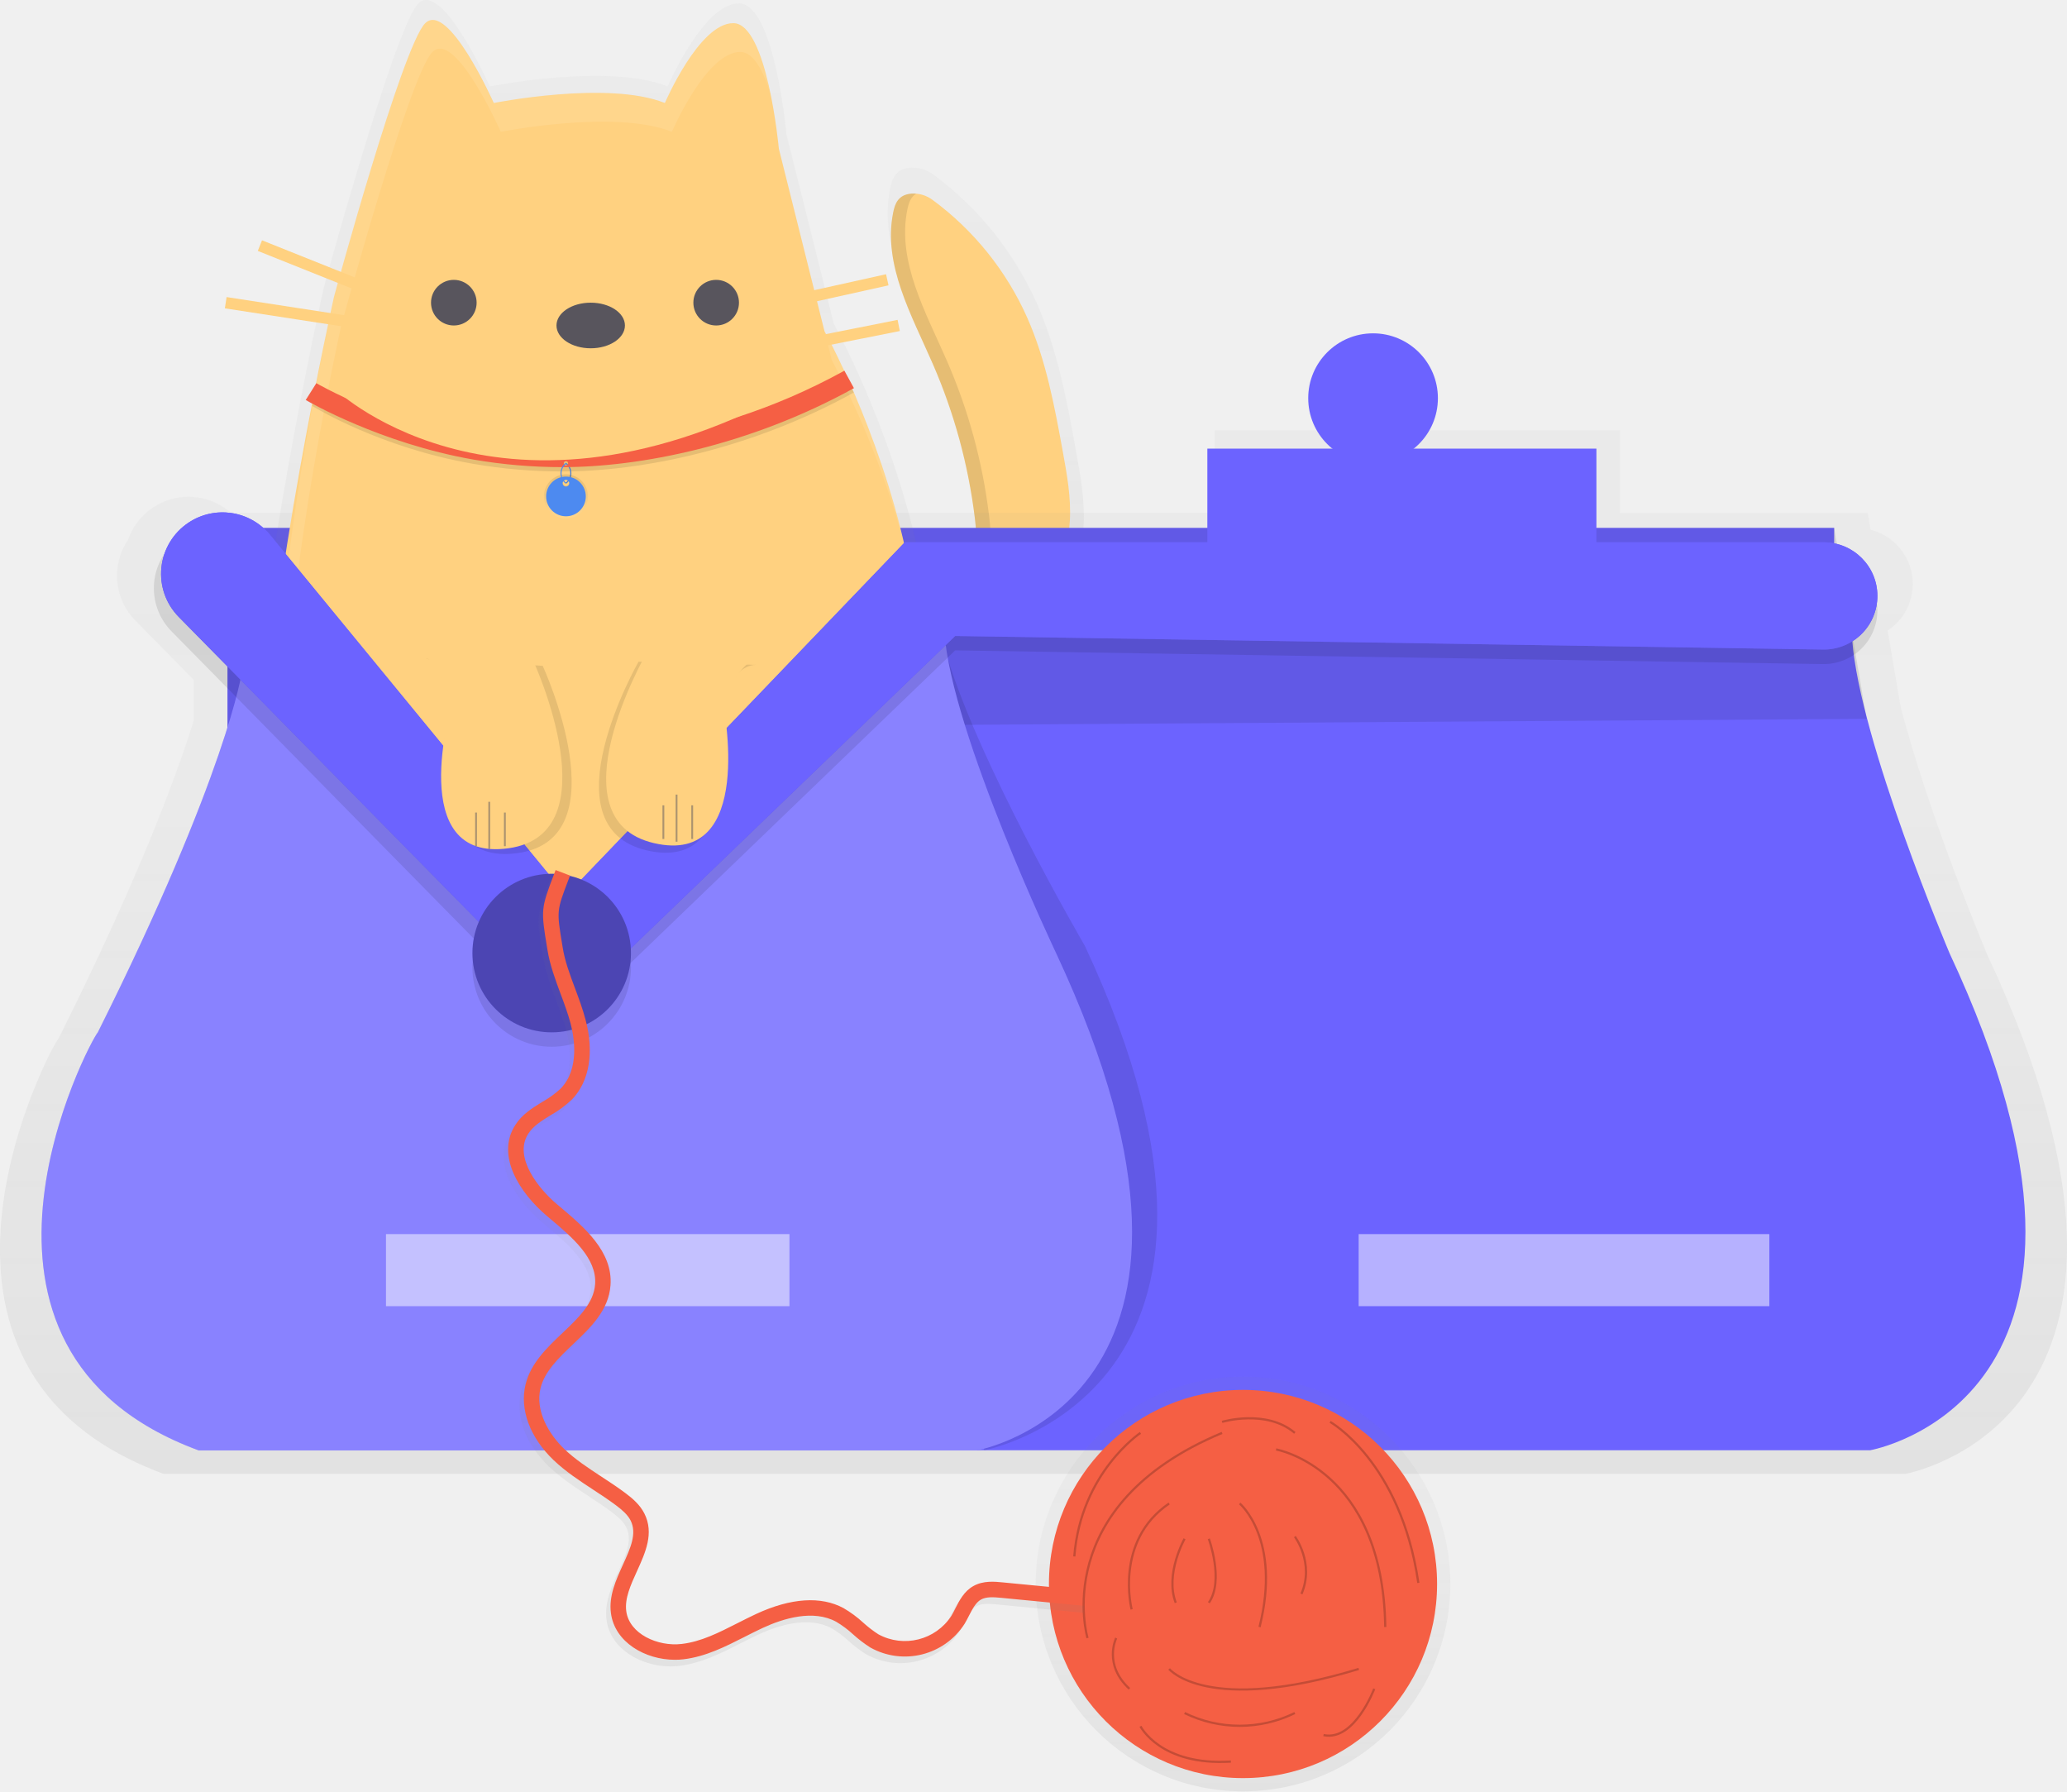
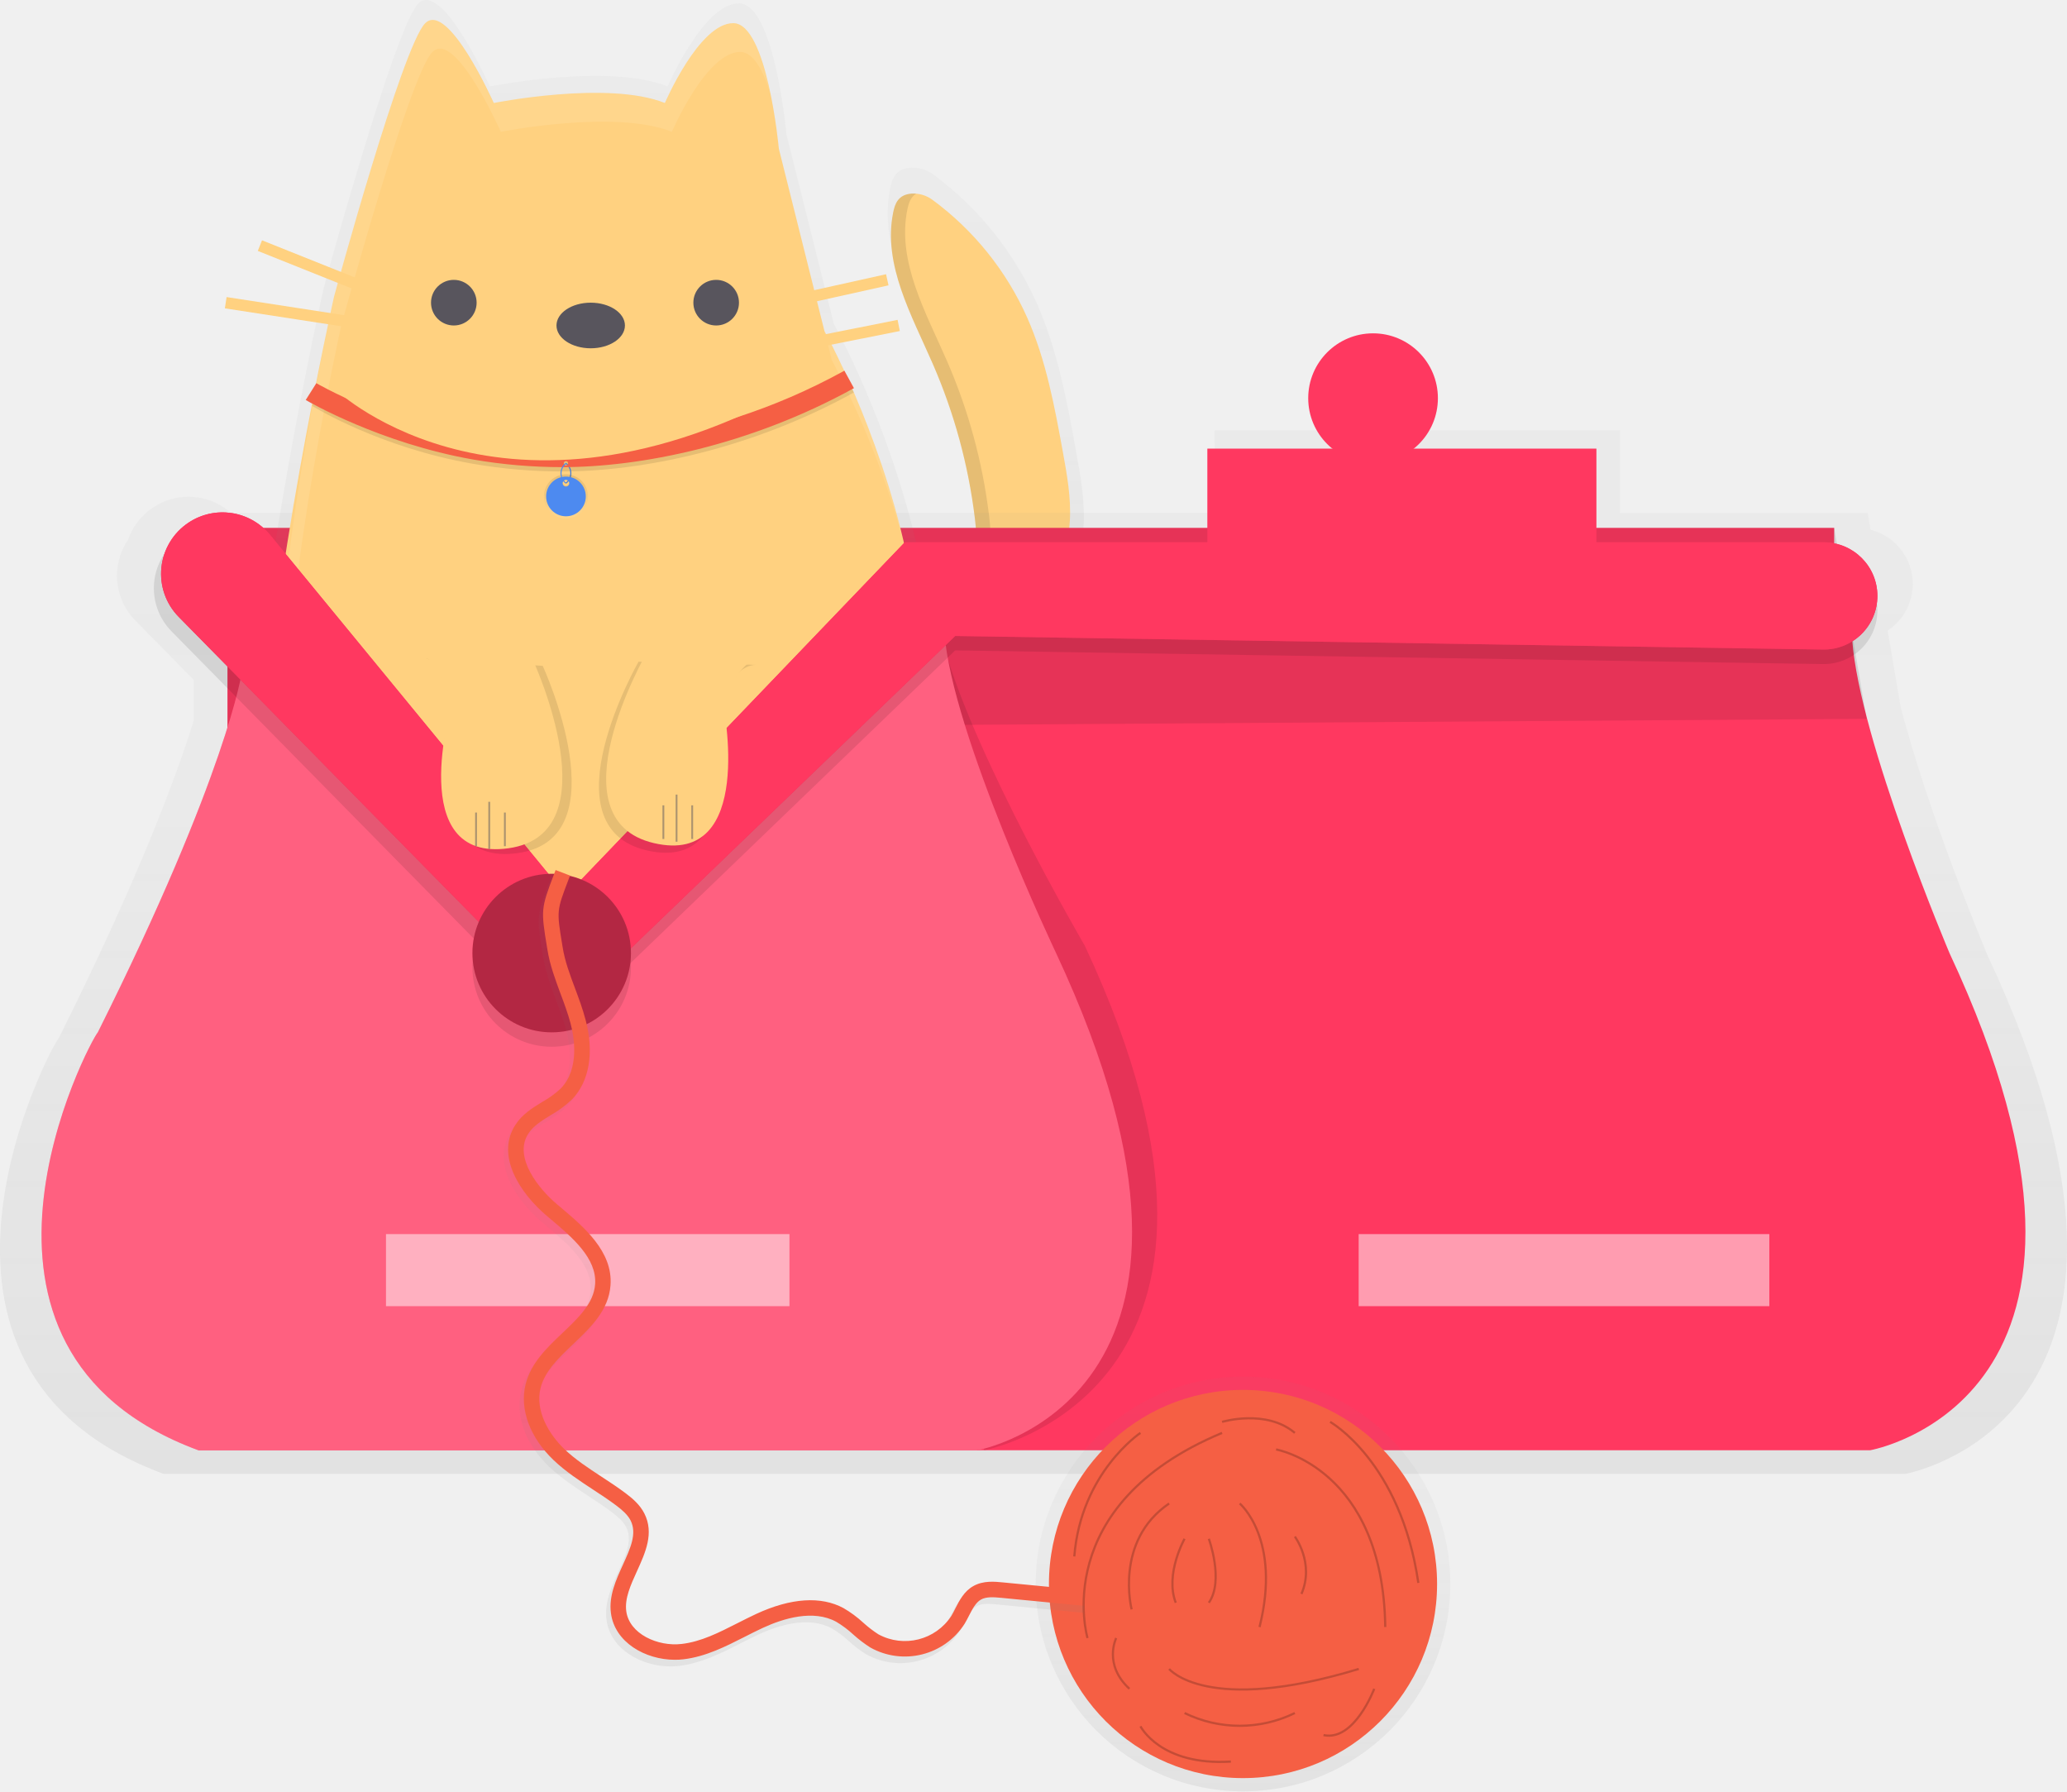
<svg xmlns="http://www.w3.org/2000/svg" xmlns:xlink="http://www.w3.org/1999/xlink" id="39a6c29f-fe67-4b70-b1d8-8cf786f1bfe7" data-name="Layer 1" width="937.26" height="812.12" viewBox="0 0 937.26 812.12">
  <defs>
    <linearGradient id="2e46f35f-56f4-430b-9d95-d68d73cfef1c" x1="550.61" y1="391.21" x2="550.61" y2="119.94" gradientUnits="userSpaceOnUse">
      <stop offset="0" stop-color="gray" stop-opacity="0.25" />
      <stop offset="0.54" stop-color="gray" stop-opacity="0.12" />
      <stop offset="1" stop-color="gray" stop-opacity="0.1" />
    </linearGradient>
    <linearGradient id="fdac7634-b642-40fa-8a43-085b572eede9" x1="600" y1="712.18" x2="600" y2="177.78" xlink:href="#2e46f35f-56f4-430b-9d95-d68d73cfef1c" />
    <linearGradient id="912b237e-fa3a-47c4-bbed-6d4e5065e09a" x1="400.37" y1="509.13" x2="400.37" y2="43.94" xlink:href="#2e46f35f-56f4-430b-9d95-d68d73cfef1c" />
    <linearGradient id="72464db5-fd84-4643-baf7-d68ae36fa109" x1="563.63" y1="812.12" x2="563.63" y2="624.12" xlink:href="#2e46f35f-56f4-430b-9d95-d68d73cfef1c" />
    <linearGradient id="2caddc49-1727-4c31-95e0-c0d7e82ae402" x1="491.42" y1="799.41" x2="491.42" y2="441.32" xlink:href="#2e46f35f-56f4-430b-9d95-d68d73cfef1c" />
    <linearGradient id="6764eae3-0569-4495-8bae-0afb3d7c8ccf" x1="388" y1="279" x2="388" y2="259" gradientUnits="userSpaceOnUse">
      <stop offset="0" stop-color="#fff" />
      <stop offset="1" />
    </linearGradient>
  </defs>
  <g opacity="0.5">
    <path d="M619.25,248.3c-4.14-22.71-8.35-45.66-17.71-66.76a146.63,146.63,0,0,0-46.91-58.4A15.78,15.78,0,0,0,544,120h0c-5.88.52-7.73,4.14-8.68,8-.11.45-.21.9-.3,1.35-2.34,11.52-.78,22.9,2.6,34.12,4.22,14,11.27,27.75,17.12,41.2a274.9,274.9,0,0,1,20.79,76.25c.43,3.49.77,7.06.86,10.62a61.91,61.91,0,0,1-.15,6.37A38.05,38.05,0,0,1,573.45,310q-.41,1-.89,1.88t-1,1.82c-3.59,5.87-9.21,10.16-14.7,14.32s-11.71,8.62-18.28,10.86l.22,0a26.37,26.37,0,0,1-9.52,1.57c-10.13-.31-20.93-8.48-31.13-6.56h-.06c-.38.07-.76.16-1.15.26-10.44,2.83-18.44,19.22-18.5,29.71,0,0,0,.06,0,.09q0,1.24.09,2.41c0,.28.07.55.1.82.06.52.11,1,.2,1.55.05.31.13.6.19.91s.19.9.31,1.33.19.6.28.91.26.81.4,1.2.24.59.36.87.32.74.5,1.1.29.56.44.83.38.69.59,1,.34.52.51.78.44.64.68.94.38.49.58.73.5.59.76.87.42.46.64.68.56.55.84.81.45.42.69.62.61.5.92.75.48.38.73.57.67.47,1,.69l.76.5c.36.23.73.44,1.1.65l.77.44c.41.22.82.42,1.24.62l.73.36c.6.27,1.21.53,1.82.78l.9.34c.47.17.94.35,1.42.51l1,.32,1.16.35,1.14.29,1.1.27,1.22.26,1.06.21,1.28.22,1,.16,1.33.17,1,.11,1.38.13,1,.07,1.42.08.91,0,1.48,0h.83l1.54,0,.73,0,1.63-.07.58,0,1.74-.13.33,0a57,57,0,0,0,14.45-3.18c14.76-5.59,27.27-15.83,38.87-26.54,23-21.24,44.71-47.59,46.55-78.84C623.36,270.92,621.31,259.55,619.25,248.3Z" transform="translate(-131.37 -43.94)" fill="url(#2e46f35f-56f4-430b-9d95-d68d73cfef1c)" />
  </g>
  <path d="M538.42,376.32c13.49-5.11,24.92-14.46,35.52-24.25,21-19.41,40.86-43.49,42.54-72,.61-10.43-1.27-20.83-3.14-31.1-3.78-20.75-7.63-41.72-16.18-61a134,134,0,0,0-42.87-53.36,14.41,14.41,0,0,0-9.7-2.88c-6,.53-7.42,4.6-8.21,8.5-4.81,23.66,8.38,46.69,18,68.82a251.22,251.22,0,0,1,19,69.68c1.25,10.19,1.69,21.22-3.67,30-3.28,5.36-8.42,9.29-13.43,13.08-7.5,5.68-15.81,11.62-25.21,11.34-9.63-.29-19.91-8.35-29.55-5.74s-16.85,17.56-16.91,27.15C484.47,380.43,520.36,383.16,538.42,376.32Z" transform="translate(-131.37 -43.94)" fill="#ffd180" />
  <g opacity="0.1">
    <path d="M569.73,308.66c-3.28,5.36-8.42,9.29-13.43,13.08s-10.7,7.88-16.7,9.92c8.54-.57,16.17-6,23.11-11.23,5-3.79,10.15-7.72,13.43-13.08,5.36-8.76,4.92-19.79,3.67-30a251.2,251.2,0,0,0-19-69.68c-9.64-22.13-22.83-45.17-18-68.82.56-2.74,1.46-5.54,4-7.16a12.89,12.89,0,0,0-2.2,0c-6,.53-7.42,4.6-8.21,8.5-4.81,23.66,8.38,46.69,18,68.82a251.2,251.2,0,0,1,19,69.68C574.65,288.87,575.09,299.9,569.73,308.66Z" transform="translate(-131.37 -43.94)" />
    <path d="M491,353.17c.05-8.86,6.31-22.3,14.79-26.33a15.51,15.51,0,0,0-4.28.5c-9.54,2.58-16.85,17.56-16.91,27.15-.15,24.21,31.06,28.21,49.91,23.08C515.79,380.29,490.9,374.8,491,353.17Z" transform="translate(-131.37 -43.94)" />
  </g>
  <g opacity="0.5">
    <path d="M1032.73,477.32S1005.86,413.91,993.12,364l-5.8-34.18a25.3,25.3,0,0,0,11.38-21.14h0a25.34,25.34,0,0,0-19.14-24.56l-1.29-7.57H865.94V239H682.13v37.44H518.75V232.24H456.3a30.63,30.63,0,1,0-38.49,0H324.73v44.25h-88.6A29,29,0,0,0,200.76,274h0a28.8,28.8,0,0,0-11.32,14.64,29,29,0,0,0,3.33,36.66l26.44,26.87v18.55c-8.06,25.81-25.25,72-61.27,144-3.4,3.4-81.69,149.77,47.65,197.42H995.29S1131.44,688.35,1032.73,477.32Z" transform="translate(-131.37 -43.94)" fill="url(#fdac7634-b642-40fa-8a43-085b572eede9)" />
  </g>
  <rect x="204.43" y="196.85" width="186.22" height="53.91" opacity="0.1" />
-   <rect x="204.43" y="196.85" width="186.22" height="49.01" fill="#6c63ff" />
-   <circle cx="312.24" cy="173.98" r="29.4" fill="#6c63ff" />
-   <rect x="139.09" y="294.86" width="352.84" height="189.49" fill="#6c63ff" />
+   <rect x="204.43" y="196.85" width="186.22" height="49.01" fill="#ff3860" />
+   <circle cx="312.24" cy="173.98" r="29.4" fill="#ff3860" />
+   <rect x="139.09" y="294.86" width="352.84" height="189.49" fill="#ff3860" />
  <rect x="139.09" y="294.86" width="352.84" height="189.49" opacity="0.5" />
-   <path d="M1015.33,476c94.74,202.55-35.94,225.42-35.94,225.42H574.29l-9.8-369.17,406.74,1.63c3.27,45.74,44.1,142.11,44.1,142.11" transform="translate(-131.37 -43.94)" fill="#6c63ff" />
-   <rect x="103.15" y="239.32" width="728.54" height="91.48" fill="#6c63ff" />
+   <path d="M1015.33,476c94.74,202.55-35.94,225.42-35.94,225.42H574.29l-9.8-369.17,406.74,1.63c3.27,45.74,44.1,142.11,44.1,142.11" transform="translate(-131.37 -43.94)" fill="#ff3860" />
+   <rect x="103.15" y="239.32" width="728.54" height="91.48" fill="#ff3860" />
  <polygon points="846.39 325.9 103.15 330.8 103.15 239.32 831.69 239.32 846.39 325.9" opacity="0.1" />
  <path d="M623.29,472.75s-50.37-86.28-63.71-135.58l18,364.27S718,675.3,623.29,472.75Z" transform="translate(-131.37 -43.94)" opacity="0.1" />
  <g opacity="0.5">
    <path d="M353.44,83.16s53.8-10.76,80.7,0c0,0,16.14-37.66,32.28-37.66s21.52,59.18,21.52,59.18l21.52,86.09s102.23,182.93,0,279.78-263.64-10.76-263.64-80.7,32.28-215.21,32.28-215.21,32.28-118.37,43-129.13S353.44,83.16,353.44,83.16Z" transform="translate(-131.37 -43.94)" fill="url(#912b237e-fa3a-47c4-bbed-6d4e5065e09a)" />
  </g>
  <path d="M355.26,90.64s51.72-10.34,77.58,0c0,0,15.52-36.2,31-36.2s20.69,56.89,20.69,56.89l20.69,82.75s98.27,175.85,0,269-253.43-10.34-253.43-77.58,31-206.89,31-206.89,31-113.79,41.38-124.13S355.26,90.64,355.26,90.64Z" transform="translate(-131.37 -43.94)" fill="#ffd180" />
-   <path d="M241.05,348.6S234.52,394.34,175.71,512c-3.27,3.27-78.41,143.75,45.74,189.49H574.29S705,678.57,610.22,476c0,0-47.37-99.64-50.64-145.38L384.8,492.35Z" transform="translate(-131.37 -43.94)" fill="#6c63ff" />
+   <path d="M241.05,348.6S234.52,394.34,175.71,512c-3.27,3.27-78.41,143.75,45.74,189.49H574.29S705,678.57,610.22,476c0,0-47.37-99.64-50.64-145.38L384.8,492.35Z" transform="translate(-131.37 -43.94)" fill="#ff3860" />
  <g opacity="0.1">
    <path d="M541.43,290.75a409.09,409.09,0,0,0-36.19-96.66l3.27,13.07A408.92,408.92,0,0,1,541.43,290.75Z" transform="translate(-131.37 -43.94)" fill="#fff" />
    <path d="M261.08,371.52c0-67.24,25-179.89,25-179.89s31-113.79,41.38-124.13,31,36.21,31,36.21,51.72-10.34,77.58,0c0,0,15.52-36.21,31-36.21,6,0,10.48,8.58,13.69,19.07-3.15-15.34-8.52-32.14-17-32.14-15.52,0-31,36.21-31,36.21-25.86-10.34-77.58,0-77.58,0s-20.69-46.55-31-36.21-41.38,124.13-41.38,124.13-25,112.65-25,179.89C257.81,364.53,261.08,373.45,261.08,371.52Z" transform="translate(-131.37 -43.94)" fill="#fff" />
  </g>
  <path d="M241.05,348.6S234.52,394.34,175.71,512c-3.27,3.27-78.41,143.75,45.74,189.49H574.29S705,678.57,610.22,476c0,0-47.37-99.64-50.64-145.38L384.8,492.35Z" transform="translate(-131.37 -43.94)" fill="#fff" opacity="0.2" />
-   <path d="M388.07,449.88,541.62,289.8H958.35a24.31,24.31,0,0,1,24.31,24.31h0A24.31,24.31,0,0,1,958,338.42l-393.49-6.15L388.07,502.15Z" transform="translate(-131.37 -43.94)" fill="#6c63ff" />
-   <path d="M253.78,286.4,388.07,449.88v52.27L212.41,323.62a27.85,27.85,0,0,1,4.4-42.71h0A27.85,27.85,0,0,1,253.78,286.4Z" transform="translate(-131.37 -43.94)" fill="#6c63ff" />
+   <path d="M388.07,449.88,541.62,289.8H958.35a24.31,24.31,0,0,1,24.31,24.31h0A24.31,24.31,0,0,1,958,338.42l-393.49-6.15L388.07,502.15Z" transform="translate(-131.37 -43.94)" fill="#ff3860" />
+   <path d="M253.78,286.4,388.07,449.88v52.27L212.41,323.62a27.85,27.85,0,0,1,4.4-42.71h0A27.85,27.85,0,0,1,253.78,286.4Z" transform="translate(-131.37 -43.94)" fill="#ff3860" />
  <path d="M388.07,456.41,541.62,296.33H958.35a24.31,24.31,0,0,1,24.31,24.31h0A24.31,24.31,0,0,1,958,345L564.49,338.8,388.07,508.69Z" transform="translate(-131.37 -43.94)" opacity="0.1" />
-   <path d="M388.07,449.88,541.62,289.8H958.35a24.31,24.31,0,0,1,24.31,24.31h0A24.31,24.31,0,0,1,958,338.42l-393.49-6.15L388.07,502.15Z" transform="translate(-131.37 -43.94)" fill="#6c63ff" />
+   <path d="M388.07,449.88,541.62,289.8H958.35a24.31,24.31,0,0,1,24.31,24.31h0A24.31,24.31,0,0,1,958,338.42l-393.49-6.15L388.07,502.15Z" transform="translate(-131.37 -43.94)" fill="#ff3860" />
  <path d="M250.52,292.94,384.8,456.41v52.27L209.14,330.15a27.85,27.85,0,0,1,4.4-42.71h0A27.85,27.85,0,0,1,250.52,292.94Z" transform="translate(-131.37 -43.94)" opacity="0.1" />
-   <path d="M253.78,286.4,388.07,449.88v52.27L212.41,323.62a27.85,27.85,0,0,1,4.4-42.71h0A27.85,27.85,0,0,1,253.78,286.4Z" transform="translate(-131.37 -43.94)" fill="#6c63ff" />
+   <path d="M253.78,286.4,388.07,449.88v52.27L212.41,323.62a27.85,27.85,0,0,1,4.4-42.71h0A27.85,27.85,0,0,1,253.78,286.4Z" transform="translate(-131.37 -43.94)" fill="#ff3860" />
  <rect x="175.02" y="559.49" width="182.95" height="32.67" fill="#fff" opacity="0.5" />
  <rect x="616.07" y="559.49" width="186.22" height="32.67" fill="#fff" opacity="0.5" />
-   <rect x="547.46" y="203.39" width="176.42" height="62.07" fill="#6c63ff" />
-   <circle cx="622.6" cy="180.52" r="29.4" fill="#6c63ff" />
+   <rect x="547.46" y="203.39" width="176.42" height="62.07" fill="#ff3860" />
+   <circle cx="622.6" cy="180.52" r="29.4" fill="#ff3860" />
  <circle cx="250.16" cy="438.61" r="35.94" opacity="0.1" />
-   <circle cx="250.16" cy="432.08" r="35.94" fill="#6c63ff" />
+   <circle cx="250.16" cy="432.08" r="35.94" fill="#ff3860" />
  <circle cx="250.16" cy="432.08" r="35.94" opacity="0.3" />
  <circle cx="324.74" cy="137.22" r="10.34" fill="#58555d" />
  <circle cx="205.78" cy="137.22" r="10.34" fill="#58555d" />
  <ellipse cx="267.85" cy="147.56" rx="15.52" ry="10.34" fill="#58555d" />
  <rect x="486.58" y="173.4" width="47.68" height="5.17" transform="translate(-157.38 70.86) rotate(-12.52)" fill="#ffd180" />
  <rect x="486.63" y="194.09" width="52.75" height="5.17" transform="translate(-159.91 60.07) rotate(-11.27)" fill="#ffd180" />
  <rect x="272.5" y="137.79" width="5.17" height="55.71" transform="translate(-112.24 315.6) rotate(-68.2)" fill="#ffd180" />
  <rect x="264.74" y="152.31" width="5.17" height="68.03" transform="translate(-88.85 378.28) rotate(-81.25)" fill="#ffd180" />
  <path d="M377.46,345.81s36,78.21-11.25,84.87-25.67-65.5-25.67-65.5-4.72-21.43-16.23-22.64" transform="translate(-131.37 -43.94)" opacity="0.1" />
  <path d="M420.92,343.92s-42.76,74.71,3.68,85.54,31.38-63,31.38-63,6.61-20.93,18.17-21.11" transform="translate(-131.37 -43.94)" opacity="0.1" />
  <path d="M373.23,343.63s36,78.21-11.25,84.87S336.3,363,336.3,363s-4.72-21.43-16.23-22.64" transform="translate(-131.37 -43.94)" fill="#ffd180" />
  <path d="M424.19,340.63s-42.76,74.71,3.68,85.54,31.38-63,31.38-63,6.61-20.93,18.17-21.11" transform="translate(-131.37 -43.94)" fill="#ffd180" />
  <rect x="215.45" y="368.37" width="0.82" height="15.26" fill="#58555d" opacity="0.5" />
  <rect x="228.52" y="368.37" width="0.82" height="15.26" fill="#58555d" opacity="0.5" />
  <rect x="221.43" y="363.5" width="0.82" height="21.36" fill="#58555d" opacity="0.5" />
  <rect x="300.39" y="365.1" width="0.82" height="15.26" fill="#58555d" opacity="0.5" />
  <rect x="313.46" y="365.1" width="0.82" height="15.26" fill="#58555d" opacity="0.5" />
  <rect x="306.37" y="360.23" width="0.82" height="21.36" fill="#58555d" opacity="0.5" />
  <g opacity="0.5">
    <circle cx="563.63" cy="718.12" r="94" fill="url(#72464db5-fd84-4643-baf7-d68ae36fa109)" />
  </g>
  <circle cx="563.63" cy="718.12" r="88" fill="#f55f44" />
  <g opacity="0.5">
    <path d="M435.38,799.41c-13.34,0-27.31-7.86-29-21.23-1-7.72,2.29-14.9,5.44-21.84,3.46-7.61,6.45-14.18,3.49-20.07-1.35-2.68-3.93-4.85-6.51-6.8-3.37-2.53-7-4.92-10.54-7.23-6.09-4-12.39-8.12-17.86-13.33-10.74-10.25-15.49-23.08-12.72-34.32,2.4-9.71,9.72-16.67,16.8-23.39,7.26-6.9,14.12-13.41,14.74-22.07.84-11.78-10.44-21.29-20.39-29.68l-1.55-1.31C365.14,587.86,354.1,570.92,363,557c3.09-4.87,7.78-7.75,12.32-10.54a42,42,0,0,0,8.4-6.12c8.63-9,5.92-23.58,4.36-29.46-1.19-4.46-2.87-9-4.49-13.31-2.39-6.43-4.87-13.07-6-20.1l-.19-1.15c-2.79-16.93-2.73-17.55,3.17-33l.74-1.93,6.54,2.49-.74,1.94c-5.34,14-5.34,14-2.8,29.41l.19,1.16c1,6.36,3.29,12.4,5.68,18.8,1.68,4.5,3.41,9.16,4.69,14,4,14.84,1.74,28-6.08,36.12a47.81,47.81,0,0,1-9.77,7.23c-4,2.48-7.85,4.83-10.08,8.33C362,571.57,373.75,586,381.8,592.79l1.54,1.3c10.67,9,24,20.19,22.86,35.53-.81,11.37-9,19.14-16.9,26.65-6.64,6.31-12.92,12.27-14.83,20-2.55,10.33,3.89,21,10.76,27.58,5,4.77,10.76,8.54,16.86,12.54,3.62,2.37,7.36,4.82,10.92,7.49,3.27,2.46,6.56,5.28,8.56,9.25,4.47,8.88.48,17.64-3.37,26.11-2.88,6.33-5.6,12.31-4.87,18.06,1.32,10.39,14.28,16.21,25.09,14.94,8.84-1,16.91-5.14,25.45-9.47,2.76-1.4,5.62-2.85,8.48-4.18,15.63-7.23,29.29-8.13,39.51-2.6a51.7,51.7,0,0,1,8.94,6.6,52.21,52.21,0,0,0,6.84,5.26,25.16,25.16,0,0,0,33.11-8.32c.61-1,1.17-2.12,1.76-3.29,1.89-3.71,4-7.91,8.27-10.28,4.45-2.49,9.61-2,13.38-1.62l39,3.77-.68,7-39-3.77c-3.7-.36-6.94-.55-9.29.77s-3.88,4.26-5.46,7.35c-.62,1.21-1.26,2.47-2,3.69A32.14,32.14,0,0,1,524,793.85a58.22,58.22,0,0,1-7.78-5.94,45.74,45.74,0,0,0-7.71-5.75c-10.36-5.61-23.8-1.58-33.24,2.79-2.75,1.27-5.55,2.69-8.25,4.07-8.71,4.42-17.71,9-27.8,10.18A32.84,32.84,0,0,1,435.38,799.41Z" transform="translate(-131.37 -43.94)" fill="url(#2caddc49-1727-4c31-95e0-c0d7e82ae402)" />
  </g>
  <path d="M437.38,796.41c-13.34,0-27.31-7.86-29-21.23-1-7.72,2.29-14.9,5.44-21.84,3.46-7.61,6.45-14.18,3.49-20.07-1.35-2.68-3.93-4.85-6.51-6.8-3.37-2.53-7-4.92-10.54-7.23-6.09-4-12.39-8.12-17.86-13.33-10.74-10.25-15.49-23.08-12.72-34.32,2.4-9.71,9.72-16.67,16.8-23.39,7.26-6.9,14.12-13.41,14.74-22.07.84-11.78-10.44-21.29-20.39-29.68l-1.55-1.31C367.14,584.86,356.1,567.92,365,554c3.09-4.87,7.78-7.75,12.32-10.54a42,42,0,0,0,8.4-6.12c8.63-9,5.92-23.58,4.36-29.46-1.19-4.46-2.87-9-4.49-13.31-2.39-6.43-4.87-13.07-6-20.1l-.19-1.15c-2.79-16.93-2.73-17.55,3.17-33l.74-1.93,6.54,2.49-.74,1.94c-5.34,14-5.34,14-2.8,29.41l.19,1.16c1,6.36,3.29,12.4,5.68,18.8,1.68,4.5,3.41,9.16,4.69,14,4,14.84,1.74,28-6.08,36.12a47.81,47.81,0,0,1-9.77,7.23c-4,2.48-7.85,4.83-10.08,8.33C364,568.57,375.75,583,383.8,589.79l1.54,1.3c10.67,9,24,20.19,22.86,35.53-.81,11.37-9,19.14-16.9,26.65-6.64,6.31-12.92,12.27-14.83,20-2.55,10.33,3.89,21,10.76,27.58,5,4.77,10.76,8.54,16.86,12.54,3.62,2.37,7.36,4.82,10.92,7.49,3.27,2.46,6.56,5.28,8.56,9.25,4.47,8.88.48,17.64-3.37,26.11-2.88,6.33-5.6,12.31-4.87,18.06,1.32,10.39,14.28,16.21,25.09,14.94,8.84-1,16.91-5.14,25.45-9.47,2.76-1.4,5.62-2.85,8.48-4.18,15.63-7.23,29.29-8.13,39.51-2.6a51.7,51.7,0,0,1,8.94,6.6,52.21,52.21,0,0,0,6.84,5.26,25.16,25.16,0,0,0,33.11-8.32c.61-1,1.17-2.12,1.76-3.29,1.89-3.71,4-7.91,8.27-10.28,4.45-2.49,9.61-2,13.38-1.62l39,3.77-.68,7-39-3.77c-3.7-.36-6.94-.55-9.29.77s-3.88,4.26-5.46,7.35c-.62,1.21-1.26,2.47-2,3.69A32.14,32.14,0,0,1,526,790.85a58.22,58.22,0,0,1-7.78-5.94,45.74,45.74,0,0,0-7.71-5.75c-10.36-5.61-23.8-1.58-33.24,2.79-2.75,1.27-5.55,2.69-8.25,4.07-8.71,4.42-17.71,9-27.8,10.18A32.84,32.84,0,0,1,437.38,796.41Z" transform="translate(-131.37 -43.94)" fill="#f55f44" />
  <path d="M710,701.06s48.5,8.5,49.5,80.5" transform="translate(-131.37 -43.94)" fill="none" stroke="#000" stroke-miterlimit="10" opacity="0.2" />
  <path d="M624.5,786.56s-18-60,61-93" transform="translate(-131.37 -43.94)" fill="none" stroke="#000" stroke-miterlimit="10" opacity="0.2" />
  <path d="M644.5,773.56s-8-31,17-48" transform="translate(-131.37 -43.94)" fill="none" stroke="#000" stroke-miterlimit="10" opacity="0.2" />
  <path d="M693.5,725.56s19,16,9,56" transform="translate(-131.37 -43.94)" fill="none" stroke="#000" stroke-miterlimit="10" opacity="0.2" />
  <path d="M734.5,688.56s32,18,40,73" transform="translate(-131.37 -43.94)" fill="none" stroke="#000" stroke-miterlimit="10" opacity="0.2" />
  <path d="M685.5,688.56s20-6,33,5" transform="translate(-131.37 -43.94)" fill="none" stroke="#000" stroke-miterlimit="10" opacity="0.2" />
  <path d="M661.5,800.56s17,21,86,0" transform="translate(-131.37 -43.94)" fill="none" stroke="#000" stroke-miterlimit="10" opacity="0.2" />
  <path d="M648.5,826.56s9,18,41,16" transform="translate(-131.37 -43.94)" fill="none" stroke="#000" stroke-miterlimit="10" opacity="0.2" />
  <path d="M648.5,693.56s-27,18-30,56" transform="translate(-131.37 -43.94)" fill="none" stroke="#000" stroke-miterlimit="10" opacity="0.2" />
  <path d="M637.5,786.56s-6,12,6,23" transform="translate(-131.37 -43.94)" fill="none" stroke="#000" stroke-miterlimit="10" opacity="0.2" />
  <path d="M754.5,809.56s-9,24-23,21" transform="translate(-131.37 -43.94)" fill="none" stroke="#000" stroke-miterlimit="10" opacity="0.2" />
  <path d="M668.5,820.56a56.93,56.93,0,0,0,50,0" transform="translate(-131.37 -43.94)" fill="none" stroke="#000" stroke-miterlimit="10" opacity="0.2" />
  <path d="M718.5,740.56s9,12,3,26" transform="translate(-131.37 -43.94)" fill="none" stroke="#000" stroke-miterlimit="10" opacity="0.2" />
  <path d="M668.5,741.56s-9,16-4,29" transform="translate(-131.37 -43.94)" fill="none" stroke="#000" stroke-miterlimit="10" opacity="0.2" />
  <path d="M679.5,741.56s7,19,0,29" transform="translate(-131.37 -43.94)" fill="none" stroke="#000" stroke-miterlimit="10" opacity="0.2" />
  <path d="M386.33,257.67a236.61,236.61,0,0,1-40.41-3.45c-42.07-7.3-71.85-25.54-72.93-26.22l1.8-8.35c.25.16,32.63,18.84,73.07,25.78,37.23,6.39,101.27,4.47,166.37-31.44l4.35,7.88C471.34,247.93,421.61,257.67,386.33,257.67Z" transform="translate(-131.37 -43.94)" opacity="0.1" />
  <path d="M388.18,263.18l-.35-.35a5.42,5.42,0,0,0,0-8.63l.31-.39a5.91,5.91,0,0,1,0,9.37Z" transform="translate(-131.37 -43.94)" fill="#4d8af0" />
  <path d="M388.18,263.18l-.35-.35a5.42,5.42,0,0,0,0-8.63l.31-.39a5.91,5.91,0,0,1,0,9.37Z" transform="translate(-131.37 -43.94)" opacity="0.1" />
  <path d="M514.25,212c-65.1,35.91-129.15,37.83-166.37,31.44-40.44-6.94-72.82-25.62-73.07-25.78L270,225.27c1.08.68,33.84,19.65,75.91,27a236.61,236.61,0,0,0,40.41,3.45c35.27,0,85-9.74,132.26-35.81ZM388,255a1,1,0,1,1,1-1A1,1,0,0,1,388,255Z" transform="translate(-131.37 -43.94)" fill="#f55f44" />
  <path d="M378,269h0a10,10,0,0,0,10,10h0a10,10,0,0,0,10-10h0a10,10,0,0,0-10-10h0A10,10,0,0,0,378,269Zm10-5a1.67,1.67,0,1,1,1.67-1.67A1.67,1.67,0,0,1,388,264Z" transform="translate(-131.37 -43.94)" opacity="0.1" fill="url(#6764eae3-0569-4495-8bae-0afb3d7c8ccf)" />
  <path d="M379,269h0a9,9,0,0,0,9,9h0a9,9,0,0,0,9-9h0a9,9,0,0,0-9-9h0A9,9,0,0,0,379,269Zm9-4.5a1.5,1.5,0,1,1,1.5-1.5A1.5,1.5,0,0,1,388,264.5Z" transform="translate(-131.37 -43.94)" fill="#4d8af0" />
  <path d="M387.82,263.18a5.91,5.91,0,0,1,0-9.37l.31.39a5.42,5.42,0,0,0,0,8.63Z" transform="translate(-131.37 -43.94)" fill="#4d8af0" />
  <polyline points="256.63 210.06 256.63 210.06 256.63 210.06 256.63 210.06" fill="#4d8af0" />
  <path d="M501,215c-137.67,81-217,6-217,6Z" transform="translate(-131.37 -43.94)" fill="#ffd180" />
</svg>
